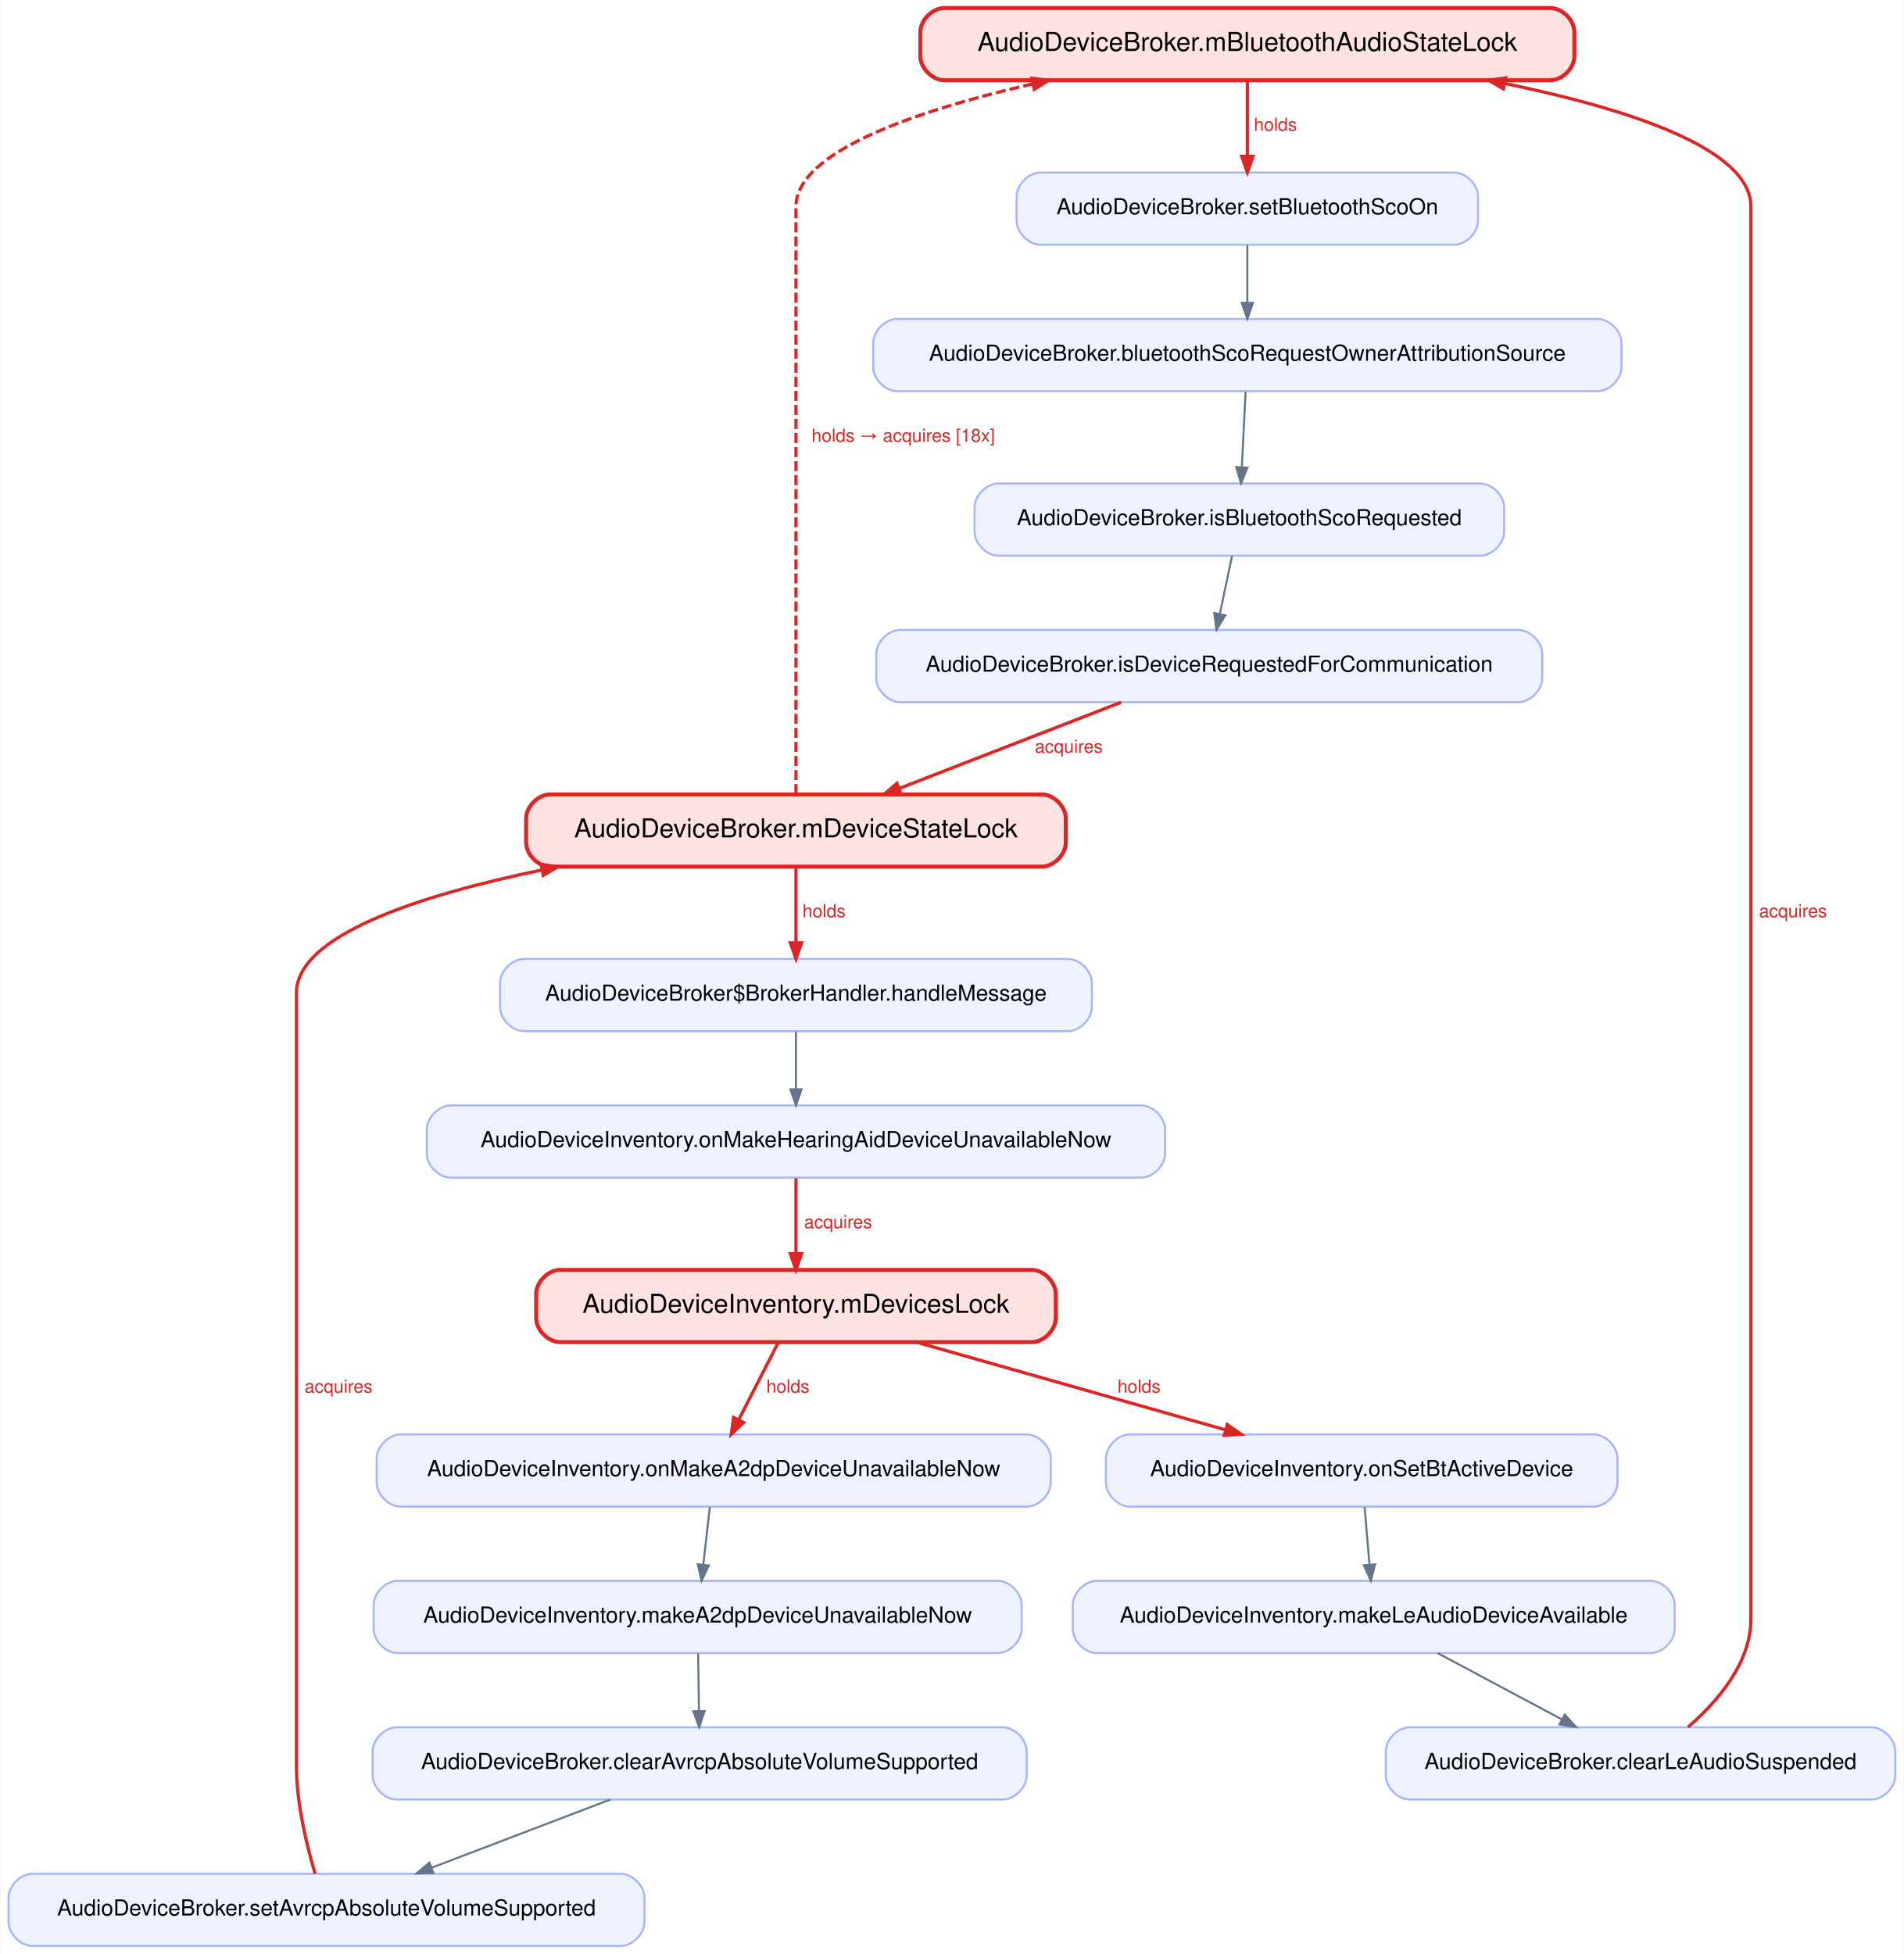
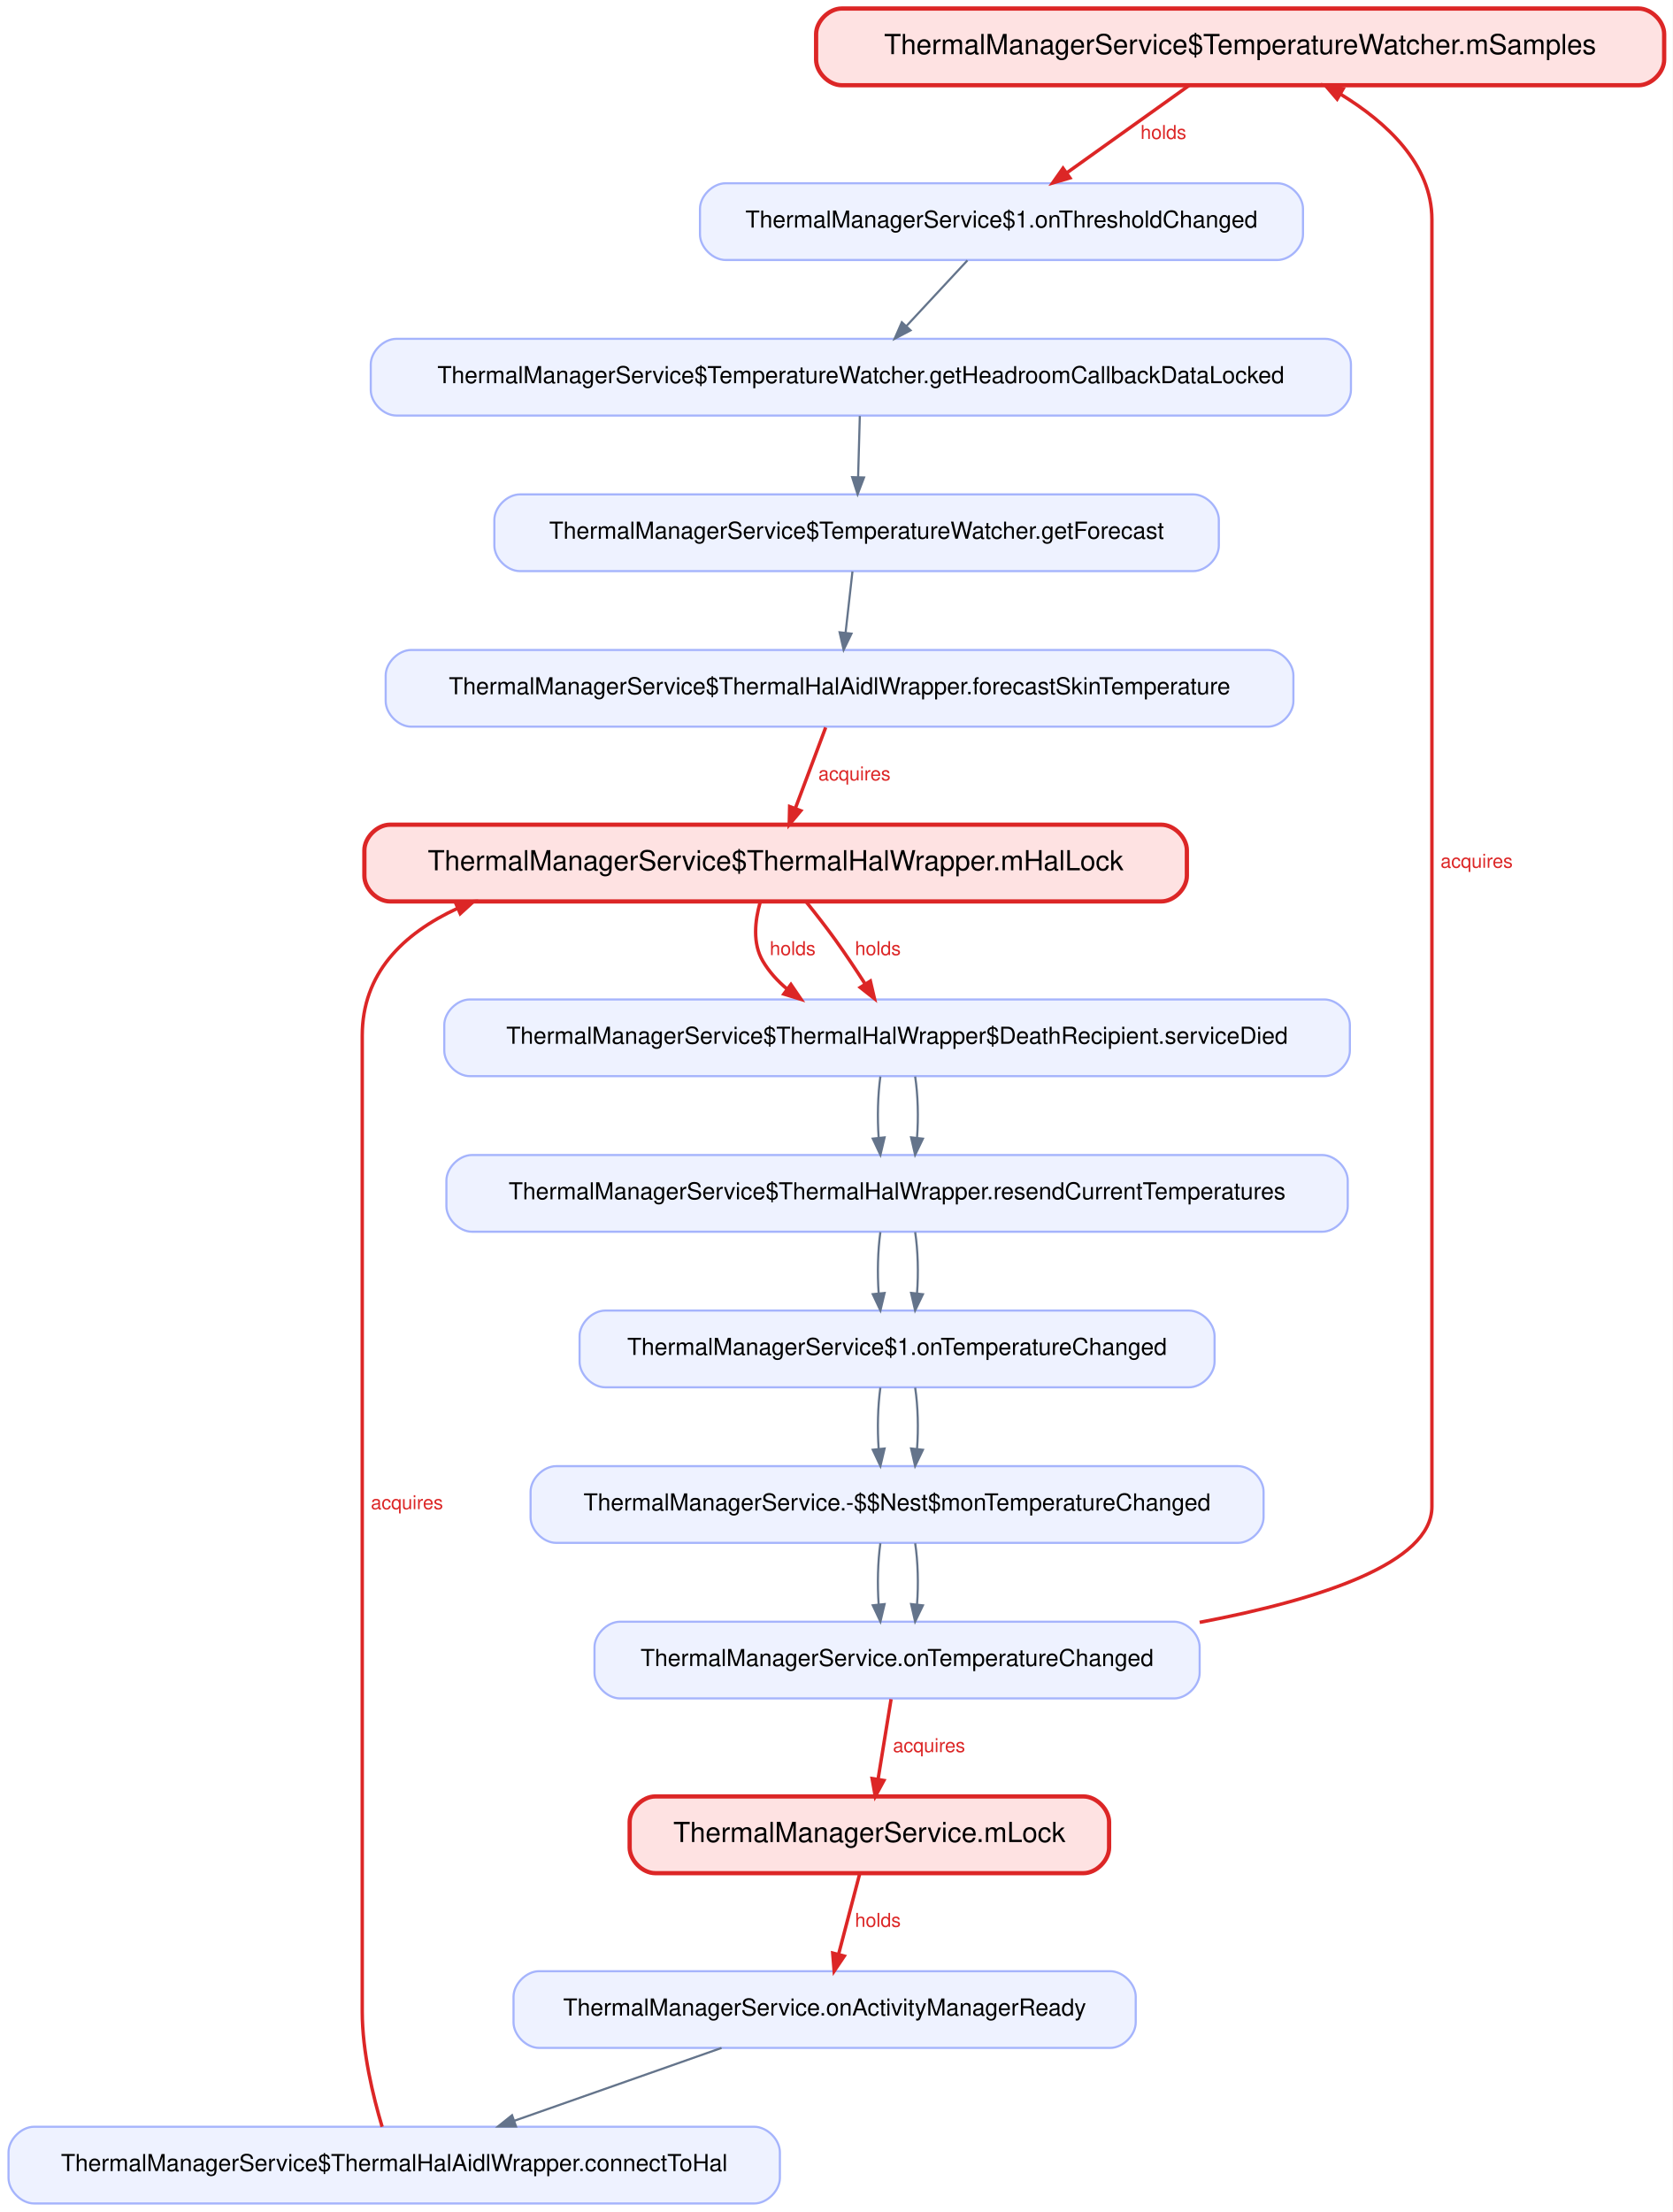
- <svg xmlns="http://www.w3.org/2000/svg" width="949pt" height="974pt" viewBox="0.00 0.00 948.50 974.00">
-   <g id="graph0" class="graph" transform="scale(1 1) rotate(0) translate(4 970)">
-     <polygon fill="white" stroke="transparent" points="-4,4 -4,-970 944.5,-970 944.5,4 -4,4" />
+ <svg xmlns="http://www.w3.org/2000/svg" width="785pt" height="1038pt" viewBox="0.00 0.00 785.00 1038.00">
+   <g id="graph0" class="graph" transform="scale(1 1) rotate(0) translate(4 1034)">
+     <polygon fill="white" stroke="transparent" points="-4,4 -4,-1034 781,-1034 781,4 -4,4" />
    <g id="node1" class="node">
-       <path fill="#fee2e2" stroke="#dc2626" stroke-width="2" d="M768.5,-966C768.5,-966 466.5,-966 466.5,-966 460.5,-966 454.5,-960 454.5,-954 454.5,-954 454.5,-942 454.5,-942 454.5,-936 460.5,-930 466.5,-930 466.5,-930 768.5,-930 768.5,-930 774.5,-930 780.5,-936 780.5,-942 780.5,-942 780.5,-954 780.5,-954 780.5,-960 774.5,-966 768.5,-966" />
-       <text text-anchor="middle" x="617.5" y="-944.6" font-family="Helvetica,sans-Serif" font-size="13.00">AudioDeviceBroker.mBluetoothAudioStateLock</text>
+       <path fill="#fee2e2" stroke="#dc2626" stroke-width="2" d="M765,-1030C765,-1030 391,-1030 391,-1030 385,-1030 379,-1024 379,-1018 379,-1018 379,-1006 379,-1006 379,-1000 385,-994 391,-994 391,-994 765,-994 765,-994 771,-994 777,-1000 777,-1006 777,-1006 777,-1018 777,-1018 777,-1024 771,-1030 765,-1030" />
+       <text text-anchor="middle" x="578" y="-1008.6" font-family="Helvetica,sans-Serif" font-size="13.00">ThermalManagerService$TemperatureWatcher.mSamples</text>
    </g>
    <g id="node4" class="node">
-       <path fill="#eef2ff" stroke="#a5b4fc" d="M720.5,-884C720.5,-884 514.5,-884 514.5,-884 508.5,-884 502.5,-878 502.5,-872 502.5,-872 502.5,-860 502.5,-860 502.5,-854 508.5,-848 514.5,-848 514.5,-848 720.5,-848 720.5,-848 726.5,-848 732.5,-854 732.5,-860 732.5,-860 732.5,-872 732.5,-872 732.5,-878 726.5,-884 720.5,-884" />
-       <text text-anchor="middle" x="617.5" y="-863.2" font-family="Helvetica,sans-Serif" font-size="11.00">AudioDeviceBroker.setBluetoothScoOn</text>
+       <path fill="#eef2ff" stroke="#a5b4fc" d="M595.5,-948C595.5,-948 336.5,-948 336.5,-948 330.5,-948 324.5,-942 324.5,-936 324.5,-936 324.5,-924 324.5,-924 324.5,-918 330.5,-912 336.5,-912 336.5,-912 595.5,-912 595.5,-912 601.5,-912 607.5,-918 607.5,-924 607.5,-924 607.5,-936 607.5,-936 607.5,-942 601.5,-948 595.5,-948" />
+       <text text-anchor="middle" x="466" y="-927.2" font-family="Helvetica,sans-Serif" font-size="11.00">ThermalManagerService$1.onThresholdChanged</text>
    </g>
    <g id="edge1" class="edge">
-       <path fill="none" stroke="#dc2626" stroke-width="1.6" d="M617.5,-929.64C617.5,-918.66 617.5,-904.29 617.5,-892.09" />
-       <polygon fill="#dc2626" stroke="#dc2626" stroke-width="1.6" points="620.3,-892.05 617.5,-884.05 614.7,-892.05 620.3,-892.05" />
-       <text text-anchor="middle" x="631.5" y="-904.8" font-family="Helvetica,sans-Serif" font-size="9.00" fill="#dc2626"> holds</text>
+       <path fill="none" stroke="#dc2626" stroke-width="1.6" d="M553.97,-993.84C537.29,-981.92 514.91,-965.94 496.9,-953.07" />
+       <polygon fill="#dc2626" stroke="#dc2626" stroke-width="1.6" points="498.12,-950.51 489.99,-948.13 494.87,-955.06 498.12,-950.51" />
+       <text text-anchor="middle" x="542" y="-968.8" font-family="Helvetica,sans-Serif" font-size="9.00" fill="#dc2626"> holds</text>
    </g>
    <g id="node2" class="node">
-       <path fill="#fee2e2" stroke="#dc2626" stroke-width="2" d="M515,-574C515,-574 270,-574 270,-574 264,-574 258,-568 258,-562 258,-562 258,-550 258,-550 258,-544 264,-538 270,-538 270,-538 515,-538 515,-538 521,-538 527,-544 527,-550 527,-550 527,-562 527,-562 527,-568 521,-574 515,-574" />
-       <text text-anchor="middle" x="392.5" y="-552.6" font-family="Helvetica,sans-Serif" font-size="13.00">AudioDeviceBroker.mDeviceStateLock</text>
+       <path fill="#fee2e2" stroke="#dc2626" stroke-width="2" d="M541,-647C541,-647 179,-647 179,-647 173,-647 167,-641 167,-635 167,-635 167,-623 167,-623 167,-617 173,-611 179,-611 179,-611 541,-611 541,-611 547,-611 553,-617 553,-623 553,-623 553,-635 553,-635 553,-641 547,-647 541,-647" />
+       <text text-anchor="middle" x="360" y="-625.6" font-family="Helvetica,sans-Serif" font-size="13.00">ThermalManagerService$ThermalHalWrapper.mHalLock</text>
+     </g>
+     <g id="node8" class="node">
+       <path fill="#eef2ff" stroke="#a5b4fc" d="M617.5,-565C617.5,-565 216.5,-565 216.5,-565 210.5,-565 204.5,-559 204.5,-553 204.5,-553 204.5,-541 204.5,-541 204.5,-535 210.5,-529 216.5,-529 216.5,-529 617.5,-529 617.5,-529 623.5,-529 629.5,-535 629.5,-541 629.5,-541 629.5,-553 629.5,-553 629.5,-559 623.5,-565 617.5,-565" />
+       <text text-anchor="middle" x="417" y="-544.2" font-family="Helvetica,sans-Serif" font-size="11.00">ThermalManagerService$ThermalHalWrapper$DeathRecipient.serviceDied</text>
    </g>
    <g id="edge6" class="edge">
-       <path fill="none" stroke="#dc2626" stroke-width="1.6" stroke-dasharray="5,2" d="M392.5,-574.17C392.5,-590.37 392.5,-615.33 392.5,-637 392.5,-867 392.5,-867 392.5,-867 392.5,-894.37 452.36,-914.79 510.32,-928.15" />
-       <polygon fill="#dc2626" stroke="#dc2626" stroke-width="1.6" points="510.06,-930.96 518.48,-929.98 511.29,-925.49 510.06,-930.96" />
-       <text text-anchor="middle" x="446" y="-749.8" font-family="Helvetica,sans-Serif" font-size="9.00" fill="#dc2626"> holds → acquires [18x]</text>
+       <path fill="none" stroke="#dc2626" stroke-width="1.6" d="M374.32,-610.82C378.82,-605.23 383.73,-598.94 388,-593 392.7,-586.46 397.55,-579.19 401.89,-572.44" />
+       <polygon fill="#dc2626" stroke="#dc2626" stroke-width="1.6" points="404.46,-573.62 406.39,-565.37 399.73,-570.62 404.46,-573.62" />
+       <text text-anchor="middle" x="408" y="-585.8" font-family="Helvetica,sans-Serif" font-size="9.00" fill="#dc2626"> holds</text>
    </g>
-     <g id="node8" class="node">
-       <path fill="#eef2ff" stroke="#a5b4fc" d="M528,-492C528,-492 257,-492 257,-492 251,-492 245,-486 245,-480 245,-480 245,-468 245,-468 245,-462 251,-456 257,-456 257,-456 528,-456 528,-456 534,-456 540,-462 540,-468 540,-468 540,-480 540,-480 540,-486 534,-492 528,-492" />
-       <text text-anchor="middle" x="392.5" y="-471.2" font-family="Helvetica,sans-Serif" font-size="11.00">AudioDeviceBroker$BrokerHandler.handleMessage</text>
+     <g id="edge12" class="edge">
+       <path fill="none" stroke="#dc2626" stroke-width="1.6" d="M352.78,-610.73C350.26,-601.9 349.12,-591.29 354,-583 356.97,-577.96 360.95,-573.59 365.48,-569.82" />
+       <polygon fill="#dc2626" stroke="#dc2626" stroke-width="1.6" points="367.18,-572.04 371.95,-565.04 363.86,-567.54 367.18,-572.04" />
+       <text text-anchor="middle" x="368" y="-585.8" font-family="Helvetica,sans-Serif" font-size="9.00" fill="#dc2626"> holds</text>
+     </g>
+     <g id="node3" class="node">
+       <path fill="#fee2e2" stroke="#dc2626" stroke-width="2" d="M504.5,-191C504.5,-191 303.5,-191 303.5,-191 297.5,-191 291.5,-185 291.5,-179 291.5,-179 291.5,-167 291.5,-167 291.5,-161 297.5,-155 303.5,-155 303.5,-155 504.5,-155 504.5,-155 510.5,-155 516.5,-161 516.5,-167 516.5,-167 516.5,-179 516.5,-179 516.5,-185 510.5,-191 504.5,-191" />
+       <text text-anchor="middle" x="404" y="-169.6" font-family="Helvetica,sans-Serif" font-size="13.00">ThermalManagerService.mLock</text>
+     </g>
+     <g id="node13" class="node">
+       <path fill="#eef2ff" stroke="#a5b4fc" d="M517,-109C517,-109 249,-109 249,-109 243,-109 237,-103 237,-97 237,-97 237,-85 237,-85 237,-79 243,-73 249,-73 249,-73 517,-73 517,-73 523,-73 529,-79 529,-85 529,-85 529,-97 529,-97 529,-103 523,-109 517,-109" />
+       <text text-anchor="middle" x="383" y="-88.2" font-family="Helvetica,sans-Serif" font-size="11.00">ThermalManagerService.onActivityManagerReady</text>
+     </g>
+     <g id="edge18" class="edge">
+       <path fill="none" stroke="#dc2626" stroke-width="1.6" d="M399.44,-154.64C396.56,-143.66 392.79,-129.29 389.59,-117.09" />
+       <polygon fill="#dc2626" stroke="#dc2626" stroke-width="1.6" points="392.22,-116.08 387.48,-109.05 386.8,-117.5 392.22,-116.08" />
+       <text text-anchor="middle" x="408" y="-129.8" font-family="Helvetica,sans-Serif" font-size="9.00" fill="#dc2626"> holds</text>
+     </g>
+     <g id="node5" class="node">
+       <path fill="#eef2ff" stroke="#a5b4fc" d="M618,-875C618,-875 182,-875 182,-875 176,-875 170,-869 170,-863 170,-863 170,-851 170,-851 170,-845 176,-839 182,-839 182,-839 618,-839 618,-839 624,-839 630,-845 630,-851 630,-851 630,-863 630,-863 630,-869 624,-875 618,-875" />
+       <text text-anchor="middle" x="400" y="-854.2" font-family="Helvetica,sans-Serif" font-size="11.00">ThermalManagerService$TemperatureWatcher.getHeadroomCallbackDataLocked</text>
+     </g>
+     <g id="edge2" class="edge">
+       <path fill="none" stroke="#64748b" d="M450.02,-911.81C441.43,-902.57 430.72,-891.04 421.41,-881.03" />
+       <polygon fill="#64748b" stroke="#64748b" points="423.33,-878.98 415.83,-875.03 419.23,-882.79 423.33,-878.98" />
+     </g>
+     <g id="node6" class="node">
+       <path fill="#eef2ff" stroke="#a5b4fc" d="M556,-802C556,-802 240,-802 240,-802 234,-802 228,-796 228,-790 228,-790 228,-778 228,-778 228,-772 234,-766 240,-766 240,-766 556,-766 556,-766 562,-766 568,-772 568,-778 568,-778 568,-790 568,-790 568,-796 562,-802 556,-802" />
+       <text text-anchor="middle" x="398" y="-781.2" font-family="Helvetica,sans-Serif" font-size="11.00">ThermalManagerService$TemperatureWatcher.getForecast</text>
+     </g>
+     <g id="edge3" class="edge">
+       <path fill="none" stroke="#64748b" d="M399.52,-838.81C399.27,-830.18 398.97,-819.56 398.71,-810.03" />
+       <polygon fill="#64748b" stroke="#64748b" points="401.5,-809.95 398.48,-802.03 395.91,-810.1 401.5,-809.95" />
+     </g>
+     <g id="node7" class="node">
+       <path fill="#eef2ff" stroke="#a5b4fc" d="M591,-729C591,-729 189,-729 189,-729 183,-729 177,-723 177,-717 177,-717 177,-705 177,-705 177,-699 183,-693 189,-693 189,-693 591,-693 591,-693 597,-693 603,-699 603,-705 603,-705 603,-717 603,-717 603,-723 597,-729 591,-729" />
+       <text text-anchor="middle" x="390" y="-708.2" font-family="Helvetica,sans-Serif" font-size="11.00">ThermalManagerService$ThermalHalAidlWrapper.forecastSkinTemperature</text>
+     </g>
+     <g id="edge4" class="edge">
+       <path fill="none" stroke="#64748b" d="M396.06,-765.81C395.09,-757.18 393.89,-746.56 392.82,-737.03" />
+       <polygon fill="#64748b" stroke="#64748b" points="395.6,-736.66 391.92,-729.03 390.03,-737.29 395.6,-736.66" />
+     </g>
+     <g id="edge5" class="edge">
+       <path fill="none" stroke="#dc2626" stroke-width="1.6" d="M383.49,-692.64C379.33,-681.56 373.88,-667.02 369.28,-654.74" />
+       <polygon fill="#dc2626" stroke="#dc2626" stroke-width="1.6" points="371.82,-653.56 366.39,-647.05 366.58,-655.52 371.82,-653.56" />
+       <text text-anchor="middle" x="397" y="-667.8" font-family="Helvetica,sans-Serif" font-size="9.00" fill="#dc2626"> acquires</text>
+     </g>
+     <g id="node9" class="node">
+       <path fill="#eef2ff" stroke="#a5b4fc" d="M616.5,-492C616.5,-492 217.5,-492 217.5,-492 211.5,-492 205.5,-486 205.5,-480 205.5,-480 205.5,-468 205.5,-468 205.5,-462 211.5,-456 217.5,-456 217.5,-456 616.5,-456 616.5,-456 622.5,-456 628.5,-462 628.5,-468 628.5,-468 628.5,-480 628.5,-480 628.5,-486 622.5,-492 616.5,-492" />
+       <text text-anchor="middle" x="417" y="-471.2" font-family="Helvetica,sans-Serif" font-size="11.00">ThermalManagerService$ThermalHalWrapper.resendCurrentTemperatures</text>
    </g>
    <g id="edge7" class="edge">
-       <path fill="none" stroke="#dc2626" stroke-width="1.6" d="M392.5,-537.64C392.5,-526.66 392.5,-512.29 392.5,-500.09" />
-       <polygon fill="#dc2626" stroke="#dc2626" stroke-width="1.6" points="395.3,-500.05 392.5,-492.05 389.7,-500.05 395.3,-500.05" />
-       <text text-anchor="middle" x="406.5" y="-512.8" font-family="Helvetica,sans-Serif" font-size="9.00" fill="#dc2626"> holds</text>
+       <path fill="none" stroke="#64748b" d="M409.16,-528.81C407.96,-520.18 407.69,-509.56 408.36,-500.03" />
+       <polygon fill="#64748b" stroke="#64748b" points="411.15,-500.27 409.18,-492.03 405.58,-499.7 411.15,-500.27" />
    </g>
-     <g id="node3" class="node">
-       <path fill="#fee2e2" stroke="#dc2626" stroke-width="2" d="M510,-337C510,-337 275,-337 275,-337 269,-337 263,-331 263,-325 263,-325 263,-313 263,-313 263,-307 269,-301 275,-301 275,-301 510,-301 510,-301 516,-301 522,-307 522,-313 522,-313 522,-325 522,-325 522,-331 516,-337 510,-337" />
-       <text text-anchor="middle" x="392.5" y="-315.6" font-family="Helvetica,sans-Serif" font-size="13.00">AudioDeviceInventory.mDevicesLock</text>
+     <g id="edge13" class="edge">
+       <path fill="none" stroke="#64748b" d="M425.49,-528.81C426.8,-520.18 427.09,-509.56 426.36,-500.03" />
+       <polygon fill="#64748b" stroke="#64748b" points="429.14,-499.67 425.47,-492.03 423.57,-500.29 429.14,-499.67" />
    </g>
    <g id="node10" class="node">
-       <path fill="#eef2ff" stroke="#a5b4fc" d="M790,-255C790,-255 559,-255 559,-255 553,-255 547,-249 547,-243 547,-243 547,-231 547,-231 547,-225 553,-219 559,-219 559,-219 790,-219 790,-219 796,-219 802,-225 802,-231 802,-231 802,-243 802,-243 802,-249 796,-255 790,-255" />
-       <text text-anchor="middle" x="674.5" y="-234.2" font-family="Helvetica,sans-Serif" font-size="11.00">AudioDeviceInventory.onSetBtActiveDevice</text>
+       <path fill="#eef2ff" stroke="#a5b4fc" d="M554,-419C554,-419 280,-419 280,-419 274,-419 268,-413 268,-407 268,-407 268,-395 268,-395 268,-389 274,-383 280,-383 280,-383 554,-383 554,-383 560,-383 566,-389 566,-395 566,-395 566,-407 566,-407 566,-413 560,-419 554,-419" />
+       <text text-anchor="middle" x="417" y="-398.2" font-family="Helvetica,sans-Serif" font-size="11.00">ThermalManagerService$1.onTemperatureChanged</text>
+     </g>
+     <g id="edge8" class="edge">
+       <path fill="none" stroke="#64748b" d="M409.16,-455.81C407.96,-447.18 407.69,-436.56 408.36,-427.03" />
+       <polygon fill="#64748b" stroke="#64748b" points="411.15,-427.27 409.18,-419.03 405.58,-426.7 411.15,-427.27" />
+     </g>
+     <g id="edge14" class="edge">
+       <path fill="none" stroke="#64748b" d="M425.49,-455.81C426.8,-447.18 427.09,-436.56 426.36,-427.03" />
+       <polygon fill="#64748b" stroke="#64748b" points="429.14,-426.67 425.47,-419.03 423.57,-427.29 429.14,-426.67" />
+     </g>
+     <g id="node11" class="node">
+       <path fill="#eef2ff" stroke="#a5b4fc" d="M577,-346C577,-346 257,-346 257,-346 251,-346 245,-340 245,-334 245,-334 245,-322 245,-322 245,-316 251,-310 257,-310 257,-310 577,-310 577,-310 583,-310 589,-316 589,-322 589,-322 589,-334 589,-334 589,-340 583,-346 577,-346" />
+       <text text-anchor="middle" x="417" y="-325.2" font-family="Helvetica,sans-Serif" font-size="11.00">ThermalManagerService.-$$Nest$monTemperatureChanged</text>
+     </g>
+     <g id="edge9" class="edge">
+       <path fill="none" stroke="#64748b" d="M409.16,-382.81C407.96,-374.18 407.69,-363.56 408.36,-354.03" />
+       <polygon fill="#64748b" stroke="#64748b" points="411.15,-354.27 409.18,-346.03 405.58,-353.7 411.15,-354.27" />
+     </g>
+     <g id="edge15" class="edge">
+       <path fill="none" stroke="#64748b" d="M425.49,-382.81C426.8,-374.18 427.09,-363.56 426.36,-354.03" />
+       <polygon fill="#64748b" stroke="#64748b" points="429.14,-353.67 425.47,-346.03 423.57,-354.29 429.14,-353.67" />
+     </g>
+     <g id="node12" class="node">
+       <path fill="#eef2ff" stroke="#a5b4fc" d="M547,-273C547,-273 287,-273 287,-273 281,-273 275,-267 275,-261 275,-261 275,-249 275,-249 275,-243 281,-237 287,-237 287,-237 547,-237 547,-237 553,-237 559,-243 559,-249 559,-249 559,-261 559,-261 559,-267 553,-273 547,-273" />
+       <text text-anchor="middle" x="417" y="-252.2" font-family="Helvetica,sans-Serif" font-size="11.00">ThermalManagerService.onTemperatureChanged</text>
    </g>
    <g id="edge10" class="edge">
-       <path fill="none" stroke="#dc2626" stroke-width="1.6" d="M452.65,-300.94C497.76,-288.14 559.54,-270.61 606.46,-257.3" />
-       <polygon fill="#dc2626" stroke="#dc2626" stroke-width="1.6" points="607.51,-259.91 614.44,-255.04 605.98,-254.53 607.51,-259.91" />
-       <text text-anchor="middle" x="563.5" y="-275.8" font-family="Helvetica,sans-Serif" font-size="9.00" fill="#dc2626"> holds</text>
+       <path fill="none" stroke="#64748b" d="M409.16,-309.81C407.96,-301.18 407.69,-290.56 408.36,-281.03" />
+       <polygon fill="#64748b" stroke="#64748b" points="411.15,-281.27 409.18,-273.03 405.58,-280.7 411.15,-281.27" />
    </g>
-     <g id="node13" class="node">
-       <path fill="#eef2ff" stroke="#a5b4fc" d="M507.5,-255C507.5,-255 195.5,-255 195.5,-255 189.5,-255 183.5,-249 183.5,-243 183.5,-243 183.5,-231 183.5,-231 183.5,-225 189.5,-219 195.5,-219 195.5,-219 507.5,-219 507.5,-219 513.5,-219 519.5,-225 519.5,-231 519.5,-231 519.5,-243 519.5,-243 519.5,-249 513.5,-255 507.5,-255" />
-       <text text-anchor="middle" x="351.5" y="-234.2" font-family="Helvetica,sans-Serif" font-size="11.00">AudioDeviceInventory.onMakeA2dpDeviceUnavailableNow</text>
-     </g>
-     <g id="edge14" class="edge">
-       <path fill="none" stroke="#dc2626" stroke-width="1.6" d="M383.6,-300.64C377.87,-289.45 370.33,-274.74 364,-262.39" />
-       <polygon fill="#dc2626" stroke="#dc2626" stroke-width="1.6" points="366.38,-260.89 360.24,-255.05 361.4,-263.45 366.38,-260.89" />
-       <text text-anchor="middle" x="388.5" y="-275.8" font-family="Helvetica,sans-Serif" font-size="9.00" fill="#dc2626"> holds</text>
-     </g>
-     <g id="node5" class="node">
-       <path fill="#eef2ff" stroke="#a5b4fc" d="M792,-811C792,-811 443,-811 443,-811 437,-811 431,-805 431,-799 431,-799 431,-787 431,-787 431,-781 437,-775 443,-775 443,-775 792,-775 792,-775 798,-775 804,-781 804,-787 804,-787 804,-799 804,-799 804,-805 798,-811 792,-811" />
-       <text text-anchor="middle" x="617.5" y="-790.2" font-family="Helvetica,sans-Serif" font-size="11.00">AudioDeviceBroker.bluetoothScoRequestOwnerAttributionSource</text>
-     </g>
-     <g id="edge2" class="edge">
-       <path fill="none" stroke="#64748b" d="M617.5,-847.81C617.5,-839.18 617.5,-828.56 617.5,-819.03" />
-       <polygon fill="#64748b" stroke="#64748b" points="620.3,-819.03 617.5,-811.03 614.7,-819.03 620.3,-819.03" />
-     </g>
-     <g id="node6" class="node">
-       <path fill="#eef2ff" stroke="#a5b4fc" d="M733.5,-729C733.5,-729 493.5,-729 493.5,-729 487.5,-729 481.5,-723 481.5,-717 481.5,-717 481.5,-705 481.5,-705 481.5,-699 487.5,-693 493.5,-693 493.5,-693 733.5,-693 733.5,-693 739.5,-693 745.5,-699 745.5,-705 745.5,-705 745.5,-717 745.5,-717 745.5,-723 739.5,-729 733.5,-729" />
-       <text text-anchor="middle" x="613.5" y="-708.2" font-family="Helvetica,sans-Serif" font-size="11.00">AudioDeviceBroker.isBluetoothScoRequested</text>
-     </g>
-     <g id="edge3" class="edge">
-       <path fill="none" stroke="#64748b" d="M616.63,-774.64C616.08,-763.66 615.36,-749.29 614.75,-737.09" />
-       <polygon fill="#64748b" stroke="#64748b" points="617.55,-736.9 614.35,-729.05 611.96,-737.18 617.55,-736.9" />
-     </g>
-     <g id="node7" class="node">
-       <path fill="#eef2ff" stroke="#a5b4fc" d="M752.5,-656C752.5,-656 444.5,-656 444.5,-656 438.5,-656 432.5,-650 432.5,-644 432.5,-644 432.5,-632 432.5,-632 432.5,-626 438.5,-620 444.5,-620 444.5,-620 752.5,-620 752.5,-620 758.5,-620 764.5,-626 764.5,-632 764.5,-632 764.5,-644 764.5,-644 764.5,-650 758.5,-656 752.5,-656" />
-       <text text-anchor="middle" x="598.5" y="-635.2" font-family="Helvetica,sans-Serif" font-size="11.00">AudioDeviceBroker.isDeviceRequestedForCommunication</text>
-     </g>
-     <g id="edge4" class="edge">
-       <path fill="none" stroke="#64748b" d="M609.87,-692.81C608.04,-684.18 605.8,-673.56 603.79,-664.03" />
-       <polygon fill="#64748b" stroke="#64748b" points="606.49,-663.28 602.1,-656.03 601.01,-664.43 606.49,-663.28" />
-     </g>
-     <g id="edge5" class="edge">
-       <path fill="none" stroke="#dc2626" stroke-width="1.6" d="M554.56,-619.94C522.15,-607.35 477.96,-590.19 443.91,-576.97" />
-       <polygon fill="#dc2626" stroke="#dc2626" stroke-width="1.6" points="444.84,-574.32 436.37,-574.04 442.82,-579.54 444.84,-574.32" />
-       <text text-anchor="middle" x="528.5" y="-594.8" font-family="Helvetica,sans-Serif" font-size="9.00" fill="#dc2626"> acquires</text>
-     </g>
-     <g id="node9" class="node">
-       <path fill="#eef2ff" stroke="#a5b4fc" d="M564.5,-419C564.5,-419 220.5,-419 220.5,-419 214.5,-419 208.5,-413 208.5,-407 208.5,-407 208.5,-395 208.5,-395 208.5,-389 214.5,-383 220.5,-383 220.5,-383 564.5,-383 564.5,-383 570.5,-383 576.5,-389 576.5,-395 576.5,-395 576.5,-407 576.5,-407 576.5,-413 570.5,-419 564.5,-419" />
-       <text text-anchor="middle" x="392.5" y="-398.2" font-family="Helvetica,sans-Serif" font-size="11.00">AudioDeviceInventory.onMakeHearingAidDeviceUnavailableNow</text>
-     </g>
-     <g id="edge8" class="edge">
-       <path fill="none" stroke="#64748b" d="M392.5,-455.81C392.5,-447.18 392.5,-436.56 392.5,-427.03" />
-       <polygon fill="#64748b" stroke="#64748b" points="395.3,-427.03 392.5,-419.03 389.7,-427.03 395.3,-427.03" />
-     </g>
-     <g id="edge9" class="edge">
-       <path fill="none" stroke="#dc2626" stroke-width="1.6" d="M392.5,-382.64C392.5,-371.66 392.5,-357.29 392.5,-345.09" />
-       <polygon fill="#dc2626" stroke="#dc2626" stroke-width="1.6" points="395.3,-345.05 392.5,-337.05 389.7,-345.05 395.3,-345.05" />
-       <text text-anchor="middle" x="413.5" y="-357.8" font-family="Helvetica,sans-Serif" font-size="9.00" fill="#dc2626"> acquires</text>
-     </g>
-     <g id="node11" class="node">
-       <path fill="#eef2ff" stroke="#a5b4fc" d="M818.5,-182C818.5,-182 542.5,-182 542.5,-182 536.5,-182 530.5,-176 530.5,-170 530.5,-170 530.5,-158 530.5,-158 530.5,-152 536.5,-146 542.5,-146 542.5,-146 818.5,-146 818.5,-146 824.5,-146 830.5,-152 830.5,-158 830.5,-158 830.5,-170 830.5,-170 830.5,-176 824.5,-182 818.5,-182" />
-       <text text-anchor="middle" x="680.5" y="-161.2" font-family="Helvetica,sans-Serif" font-size="11.00">AudioDeviceInventory.makeLeAudioDeviceAvailable</text>
+     <g id="edge16" class="edge">
+       <path fill="none" stroke="#64748b" d="M425.49,-309.81C426.8,-301.18 427.09,-290.56 426.36,-281.03" />
+       <polygon fill="#64748b" stroke="#64748b" points="429.14,-280.67 425.47,-273.03 423.57,-281.29 429.14,-280.67" />
    </g>
    <g id="edge11" class="edge">
-       <path fill="none" stroke="#64748b" d="M675.95,-218.81C676.68,-210.18 677.58,-199.56 678.38,-190.03" />
-       <polygon fill="#64748b" stroke="#64748b" points="681.18,-190.24 679.06,-182.03 675.6,-189.76 681.18,-190.24" />
+       <path fill="none" stroke="#dc2626" stroke-width="1.6" d="M559,-272.7C615.8,-283.47 668,-300.56 668,-327 668,-931 668,-931 668,-931 668,-956.94 646.86,-976.53 625.07,-989.83" />
+       <polygon fill="#dc2626" stroke="#dc2626" stroke-width="1.6" points="623.52,-987.49 618,-993.92 626.33,-992.33 623.52,-987.49" />
+       <text text-anchor="middle" x="689" y="-626.8" font-family="Helvetica,sans-Serif" font-size="9.00" fill="#dc2626"> acquires</text>
    </g>
-     <g id="node12" class="node">
-       <path fill="#eef2ff" stroke="#a5b4fc" d="M928.5,-109C928.5,-109 698.5,-109 698.5,-109 692.5,-109 686.5,-103 686.5,-97 686.5,-97 686.5,-85 686.5,-85 686.5,-79 692.5,-73 698.5,-73 698.5,-73 928.5,-73 928.5,-73 934.5,-73 940.5,-79 940.5,-85 940.5,-85 940.5,-97 940.5,-97 940.5,-103 934.5,-109 928.5,-109" />
-       <text text-anchor="middle" x="813.5" y="-88.2" font-family="Helvetica,sans-Serif" font-size="11.00">AudioDeviceBroker.clearLeAudioSuspended</text>
-     </g>
-     <g id="edge12" class="edge">
-       <path fill="none" stroke="#64748b" d="M712.36,-145.99C730.97,-136.06 754.62,-123.43 774.36,-112.89" />
-       <polygon fill="#64748b" stroke="#64748b" points="775.7,-115.35 781.44,-109.11 773.07,-110.41 775.7,-115.35" />
-     </g>
-     <g id="edge13" class="edge">
-       <path fill="none" stroke="#dc2626" stroke-width="1.6" d="M837.14,-109.08C852.05,-121.98 868.5,-141.17 868.5,-163 868.5,-867 868.5,-867 868.5,-867 868.5,-895.84 807.59,-915.68 745.78,-928.39" />
-       <polygon fill="#dc2626" stroke="#dc2626" stroke-width="1.6" points="745.15,-925.66 737.85,-929.98 746.25,-931.15 745.15,-925.66" />
-       <text text-anchor="middle" x="889.5" y="-512.8" font-family="Helvetica,sans-Serif" font-size="9.00" fill="#dc2626"> acquires</text>
+     <g id="edge17" class="edge">
+       <path fill="none" stroke="#dc2626" stroke-width="1.6" d="M414.18,-236.64C412.4,-225.66 410.06,-211.29 408.08,-199.09" />
+       <polygon fill="#dc2626" stroke="#dc2626" stroke-width="1.6" points="410.82,-198.5 406.77,-191.05 405.29,-199.4 410.82,-198.5" />
+       <text text-anchor="middle" x="432" y="-211.8" font-family="Helvetica,sans-Serif" font-size="9.00" fill="#dc2626"> acquires</text>
    </g>
    <g id="node14" class="node">
-       <path fill="#eef2ff" stroke="#a5b4fc" d="M493,-182C493,-182 194,-182 194,-182 188,-182 182,-176 182,-170 182,-170 182,-158 182,-158 182,-152 188,-146 194,-146 194,-146 493,-146 493,-146 499,-146 505,-152 505,-158 505,-158 505,-170 505,-170 505,-176 499,-182 493,-182" />
-       <text text-anchor="middle" x="343.5" y="-161.2" font-family="Helvetica,sans-Serif" font-size="11.00">AudioDeviceInventory.makeA2dpDeviceUnavailableNow</text>
+       <path fill="#eef2ff" stroke="#a5b4fc" d="M350,-36C350,-36 12,-36 12,-36 6,-36 0,-30 0,-24 0,-24 0,-12 0,-12 0,-6 6,0 12,0 12,0 350,0 350,0 356,0 362,-6 362,-12 362,-12 362,-24 362,-24 362,-30 356,-36 350,-36" />
+       <text text-anchor="middle" x="181" y="-15.2" font-family="Helvetica,sans-Serif" font-size="11.00">ThermalManagerService$ThermalHalAidlWrapper.connectToHal</text>
    </g>
-     <g id="edge15" class="edge">
-       <path fill="none" stroke="#64748b" d="M349.56,-218.81C348.59,-210.18 347.39,-199.56 346.32,-190.03" />
-       <polygon fill="#64748b" stroke="#64748b" points="349.1,-189.66 345.42,-182.03 343.53,-190.29 349.1,-189.66" />
+     <g id="edge19" class="edge">
+       <path fill="none" stroke="#64748b" d="M334.62,-72.99C305.35,-62.71 267.9,-49.55 237.31,-38.79" />
+       <polygon fill="#64748b" stroke="#64748b" points="238.17,-36.12 229.69,-36.11 236.31,-41.41 238.17,-36.12" />
    </g>
-     <g id="node15" class="node">
-       <path fill="#eef2ff" stroke="#a5b4fc" d="M495.5,-109C495.5,-109 193.5,-109 193.5,-109 187.5,-109 181.5,-103 181.5,-97 181.5,-97 181.5,-85 181.5,-85 181.5,-79 187.5,-73 193.5,-73 193.5,-73 495.5,-73 495.5,-73 501.5,-73 507.5,-79 507.5,-85 507.5,-85 507.5,-97 507.5,-97 507.5,-103 501.5,-109 495.5,-109" />
-       <text text-anchor="middle" x="344.5" y="-88.2" font-family="Helvetica,sans-Serif" font-size="11.00">AudioDeviceBroker.clearAvrcpAbsoluteVolumeSupported</text>
-     </g>
-     <g id="edge16" class="edge">
-       <path fill="none" stroke="#64748b" d="M343.74,-145.81C343.86,-137.18 344.01,-126.56 344.15,-117.03" />
-       <polygon fill="#64748b" stroke="#64748b" points="346.95,-117.07 344.26,-109.03 341.35,-116.99 346.95,-117.07" />
-     </g>
-     <g id="node16" class="node">
-       <path fill="#eef2ff" stroke="#a5b4fc" d="M305,-36C305,-36 12,-36 12,-36 6,-36 0,-30 0,-24 0,-24 0,-12 0,-12 0,-6 6,0 12,0 12,0 305,0 305,0 311,0 317,-6 317,-12 317,-12 317,-24 317,-24 317,-30 311,-36 305,-36" />
-       <text text-anchor="middle" x="158.5" y="-15.2" font-family="Helvetica,sans-Serif" font-size="11.00">AudioDeviceBroker.setAvrcpAbsoluteVolumeSupported</text>
-     </g>
-     <g id="edge17" class="edge">
-       <path fill="none" stroke="#64748b" d="M299.95,-72.99C273.23,-62.79 239.1,-49.77 211.07,-39.07" />
-       <polygon fill="#64748b" stroke="#64748b" points="211.81,-36.35 203.33,-36.11 209.81,-41.58 211.81,-36.35" />
-     </g>
-     <g id="edge18" class="edge">
-       <path fill="none" stroke="#dc2626" stroke-width="1.6" d="M152.83,-36C148.58,-50.26 143.5,-71.23 143.5,-90 143.5,-475 143.5,-475 143.5,-475 143.5,-503.74 204.38,-523.62 265.94,-536.37" />
-       <polygon fill="#dc2626" stroke="#dc2626" stroke-width="1.6" points="265.44,-539.13 273.83,-537.97 266.55,-533.64 265.44,-539.13" />
-       <text text-anchor="middle" x="164.5" y="-275.8" font-family="Helvetica,sans-Serif" font-size="9.00" fill="#dc2626"> acquires</text>
+     <g id="edge20" class="edge">
+       <path fill="none" stroke="#dc2626" stroke-width="1.6" d="M175.33,-36C171.08,-50.26 166,-71.23 166,-90 166,-548 166,-548 166,-548 166,-577.06 184.83,-595.77 210.75,-607.77" />
+       <polygon fill="#dc2626" stroke="#dc2626" stroke-width="1.6" points="209.79,-610.4 218.24,-610.98 211.99,-605.26 209.79,-610.4" />
+       <text text-anchor="middle" x="187" y="-325.8" font-family="Helvetica,sans-Serif" font-size="9.00" fill="#dc2626"> acquires</text>
    </g>
  </g>
</svg>
